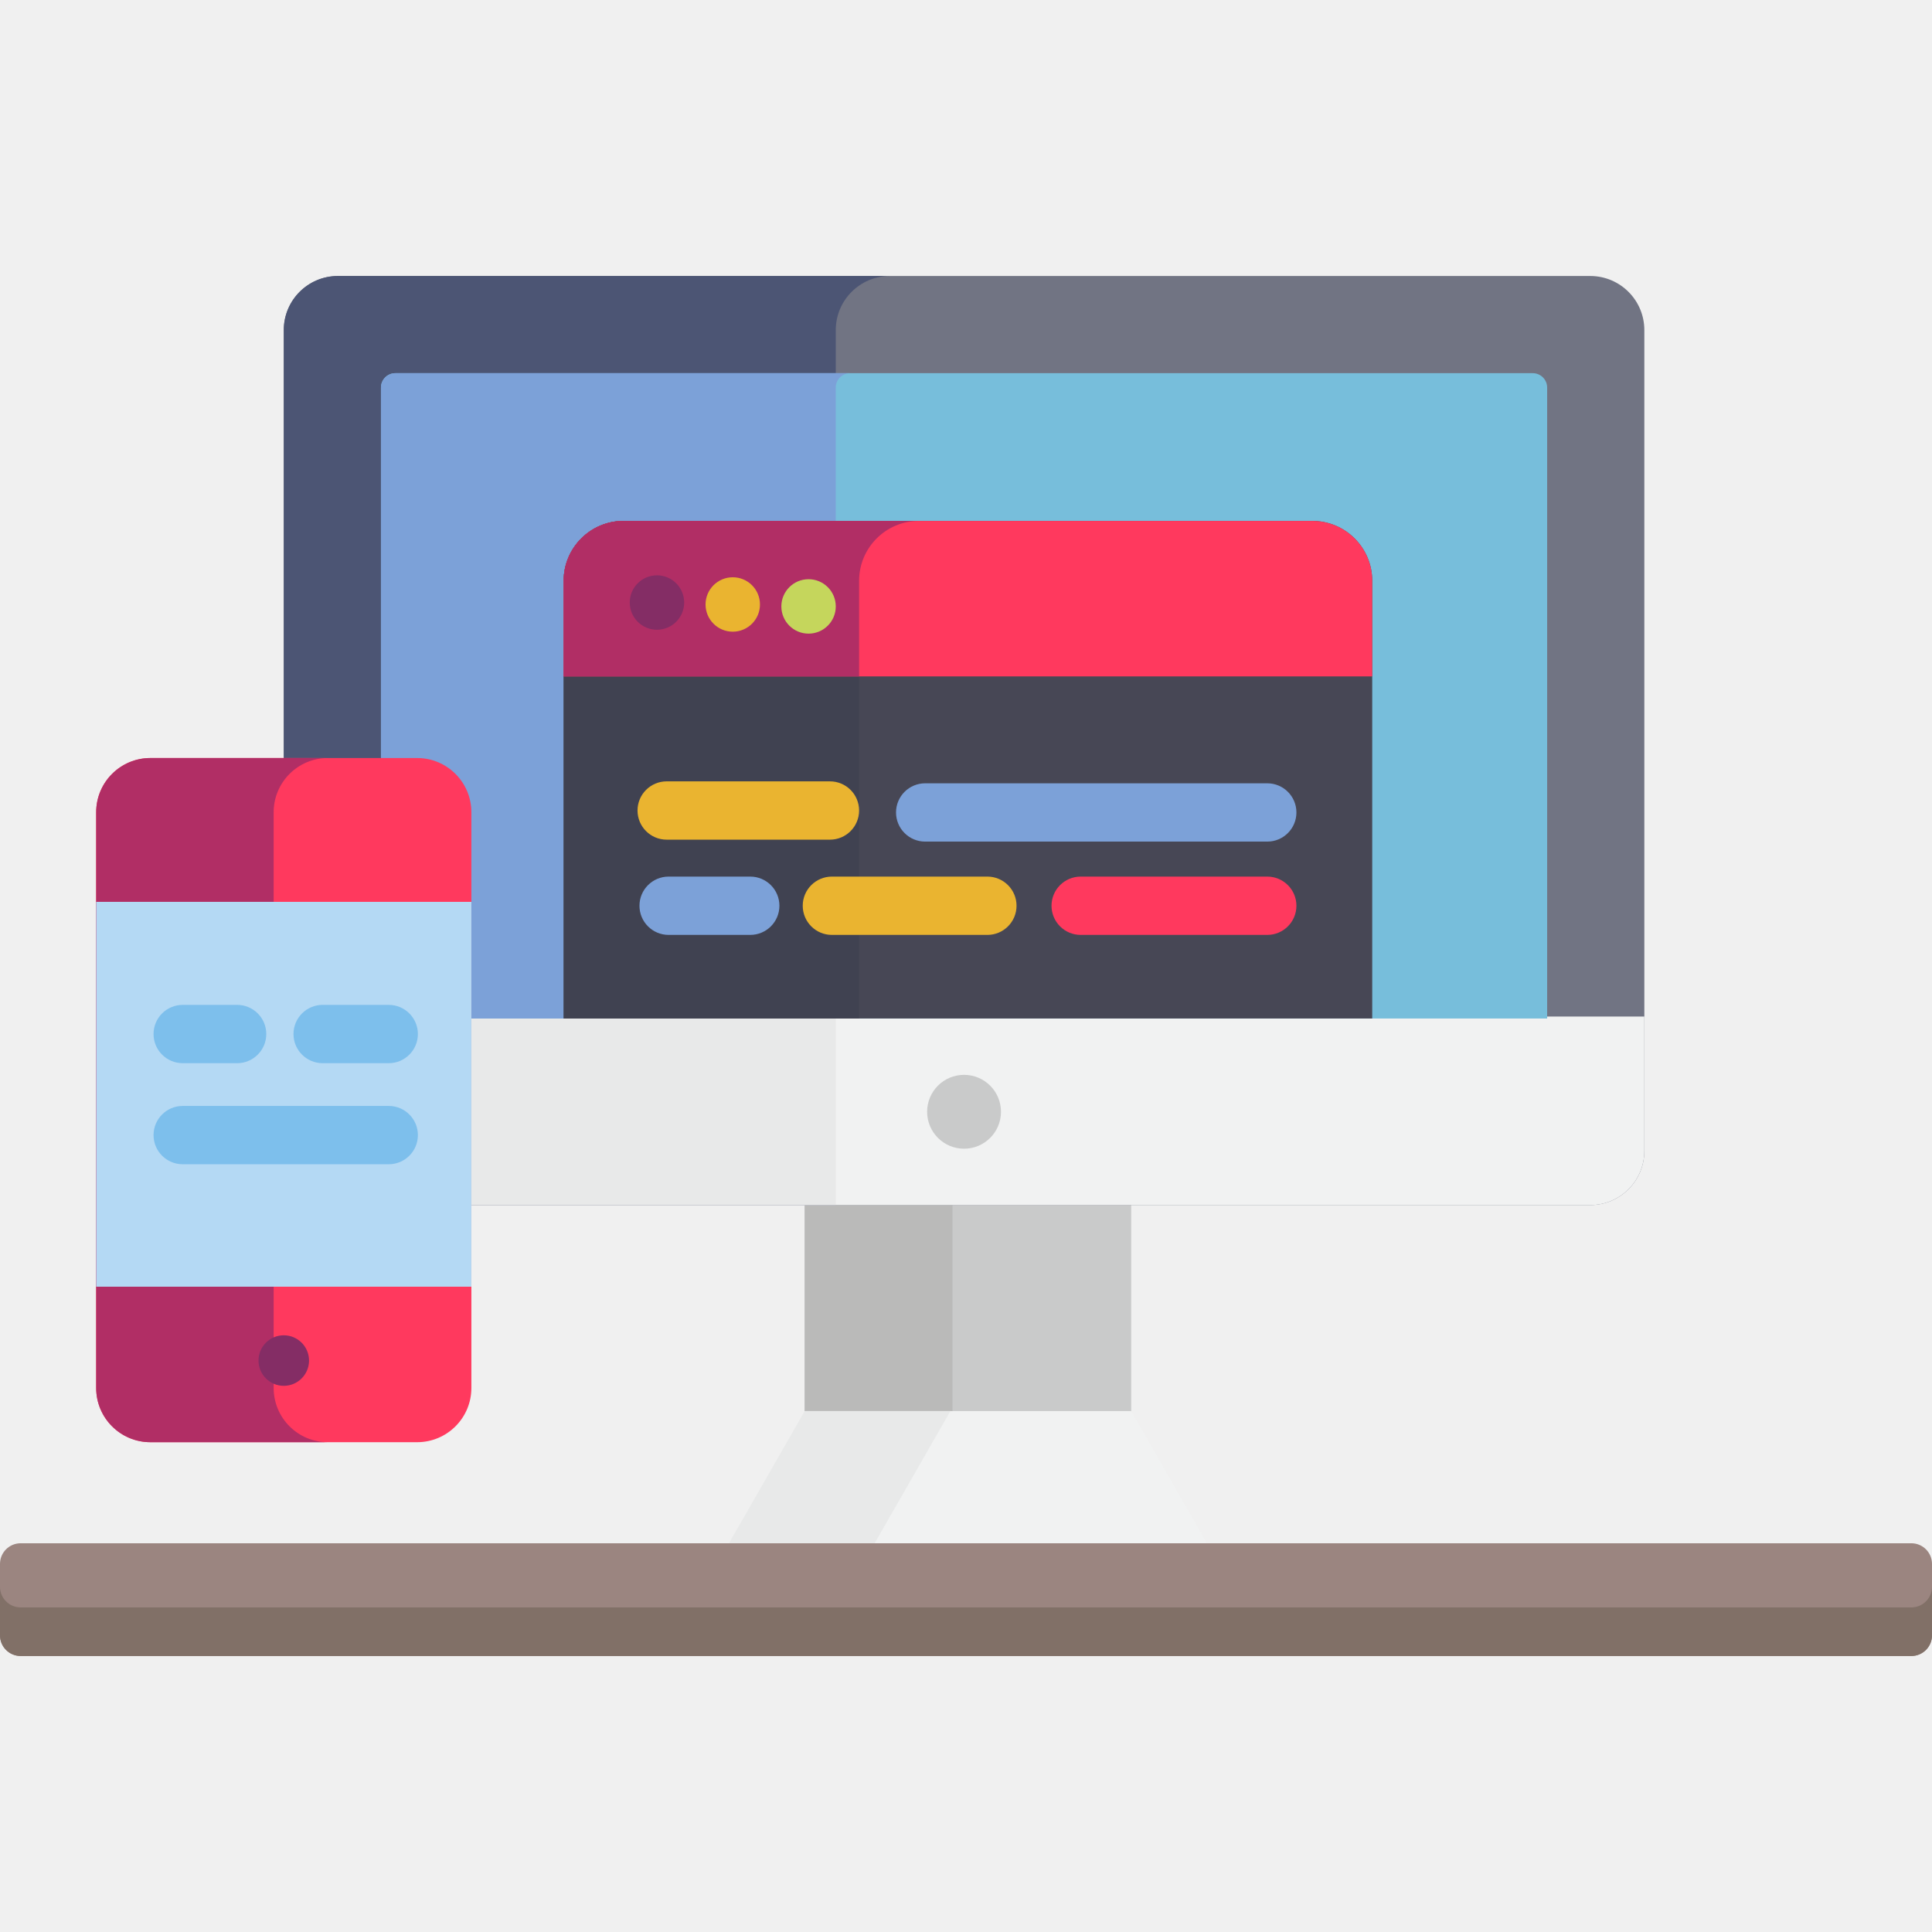
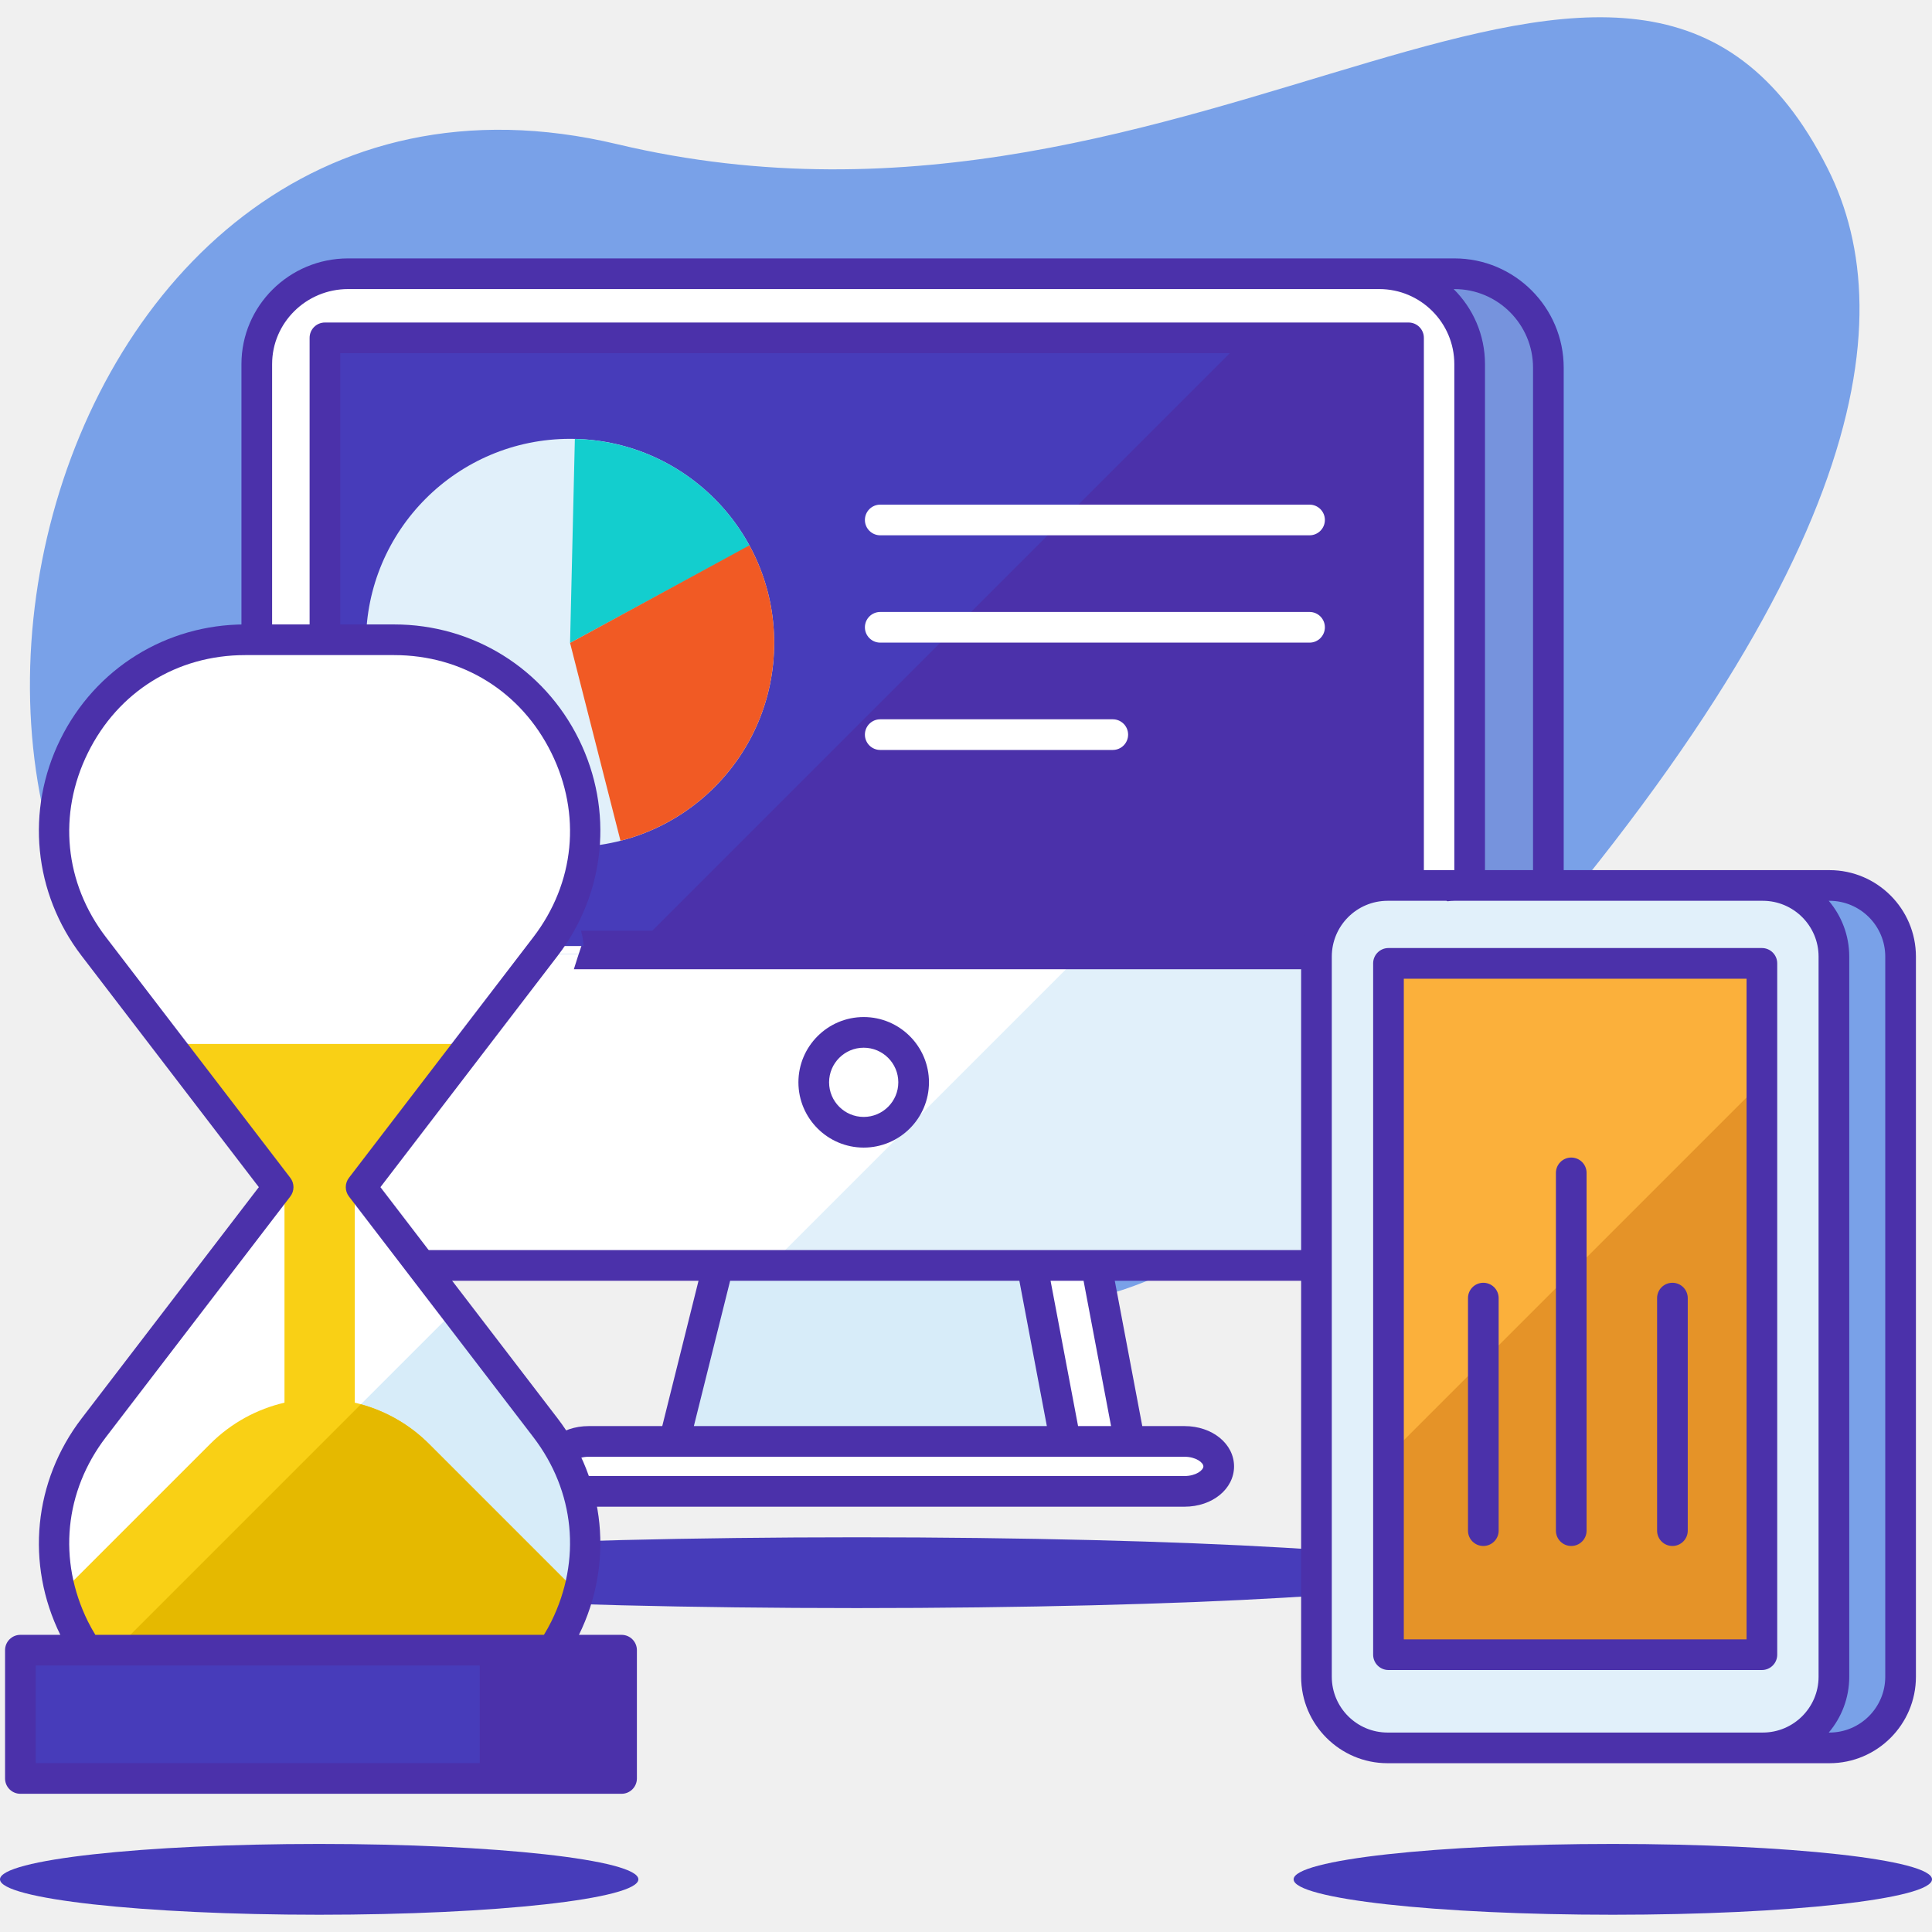
- <svg xmlns="http://www.w3.org/2000/svg" version="1.1" id="Capa_1" x="0px" y="0px" viewBox="0 0 512 512" style="enable-background:new 0 0 512 512;" xml:space="preserve">
-   <rect x="213.247" y="306.098" style="fill:#C9CACA;" width="86.535" height="81.127" />
-   <rect x="213.247" y="306.098" style="fill:#BABAB9;" width="39.167" height="81.127" />
-   <path style="fill:#717483;" d="M421.426,73.143H89.543c-7.922,0-14.34,6.418-14.34,14.34v113.402v118.471h49.717h296.507  c7.922,0,14.34-6.418,14.34-14.34V87.483C435.767,79.561,429.349,73.143,421.426,73.143z" />
-   <path style="fill:#4C5574;" d="M221.489,87.483c0-7.922,6.418-14.34,14.34-14.34H89.543c-7.922,0-14.34,6.418-14.34,14.34v113.402  v118.471h49.717h96.569V200.885V87.483z" />
-   <path style="fill:#F1F2F2;" d="M107.407,269.392v49.964h314.02c7.922,0,14.34-6.418,14.34-14.34v-35.624H107.407z" />
-   <polygon style="fill:#E8E9E9;" points="107.407,269.392 107.407,319.356 124.92,319.356 221.489,319.356 221.489,269.392 " />
-   <path style="fill:#77BEDB;" d="M406.196,98.897H104.774c-2.108,0-3.816,1.708-3.816,3.816v98.172v69.022h23.962h285.092V102.713  C410.012,100.605,408.304,98.897,406.196,98.897z" />
-   <path style="fill:#7CA1D8;" d="M221.489,102.713c0-2.108,1.708-3.816,3.816-3.816H104.774c-2.108,0-3.816,1.708-3.816,3.816v98.172  v69.022h23.962h96.569v-69.022V102.713z" />
-   <circle style="fill:#C9CACA;" cx="255.485" cy="294.632" r="9.787" />
-   <polygon style="fill:#F1F2F2;" points="299.783,373.956 319.851,408.982 193.18,408.982 213.247,373.956 " />
-   <polygon style="fill:#E8E9E9;" points="213.247,373.956 193.18,408.982 231.791,408.982 251.859,373.956 " />
-   <path style="fill:#474755;" d="M363.654,153.919v115.988H149.376V153.919c0-8.767,7.108-15.875,15.875-15.875h182.527  C356.546,138.044,363.654,145.152,363.654,153.919z" />
-   <path style="fill:#404251;" d="M243.545,138.044h-78.294c-8.767,0-15.875,7.108-15.875,15.875v115.988h78.294V153.919  C227.67,145.152,234.778,138.044,243.545,138.044z" />
-   <path style="fill:#FF395E;" d="M347.779,138.044H165.251c-8.767,0-15.875,7.108-15.875,15.875v25.332h214.278v-25.332  C363.654,145.152,356.546,138.044,347.779,138.044z" />
-   <path style="fill:#B12E65;" d="M227.67,153.919c0-8.767,7.108-15.875,15.875-15.875h-78.294c-8.767,0-15.875,7.108-15.875,15.875  v25.332h78.294V153.919z" />
-   <circle style="fill:#842D65;" cx="174.101" cy="159.678" r="7.211" />
-   <circle style="fill:#EAB430;" cx="194.189" cy="160.193" r="7.211" />
-   <circle style="fill:#C5D65C;" cx="214.278" cy="160.708" r="7.211" />
-   <path style="fill:#EAB430;" d="M219.944,222.519h-43.268c-4.268,0-7.726-3.459-7.726-7.726c0-4.267,3.458-7.726,7.726-7.726h43.268  c4.268,0,7.726,3.459,7.726,7.726C227.67,219.06,224.212,222.519,219.944,222.519z" />
-   <path style="fill:#7CA1D8;" d="M198.825,247.759h-21.634c-4.268,0-7.726-3.459-7.726-7.726c0-4.267,3.458-7.726,7.726-7.726h21.634  c4.268,0,7.726,3.459,7.726,7.726C206.551,244.299,203.093,247.759,198.825,247.759z" />
-   <path style="fill:#EAB430;" d="M261.666,247.759h-41.207c-4.268,0-7.726-3.459-7.726-7.726c0-4.267,3.458-7.726,7.726-7.726h41.207  c4.268,0,7.726,3.459,7.726,7.726C269.392,244.299,265.934,247.759,261.666,247.759z" />
-   <path style="fill:#FF395E;" d="M335.839,247.759H286.39c-4.268,0-7.726-3.459-7.726-7.726c0-4.267,3.458-7.726,7.726-7.726h49.449  c4.268,0,7.726,3.459,7.726,7.726C343.565,244.299,340.107,247.759,335.839,247.759z" />
-   <path style="fill:#7CA1D8;" d="M335.839,223.034h-90.656c-4.268,0-7.726-3.459-7.726-7.726c0-4.267,3.458-7.726,7.726-7.726h90.656  c4.268,0,7.726,3.459,7.726,7.726C343.565,219.575,340.107,223.034,335.839,223.034z" />
-   <path style="fill:#9B8580;" d="M512,414.452v18.935c0,3.018-2.452,5.47-5.47,5.47H5.47c-3.018,0-5.47-2.452-5.47-5.47v-18.935  c0-3.018,2.452-5.47,5.47-5.47H506.53C509.548,408.982,512,411.434,512,414.452z" />
-   <path style="fill:#817067;" d="M506.53,425.98H5.47c-3.018,0-5.47-2.452-5.47-5.47v12.877c0,3.018,2.452,5.47,5.47,5.47H506.53  c3.018,0,5.47-2.452,5.47-5.47V420.51C512,423.528,509.548,425.98,506.53,425.98z" />
-   <path style="fill:#FF395E;" d="M124.92,215.256v152.57c0,7.943-6.439,14.371-14.371,14.371H39.858  c-7.932,0-14.371-6.428-14.371-14.371v-152.57c0-7.943,6.439-14.371,14.371-14.371h70.691  C118.481,200.885,124.92,207.314,124.92,215.256z" />
-   <path style="fill:#B12E65;" d="M72.521,367.826v-152.57c0-7.943,6.439-14.371,14.371-14.371H39.858  c-7.932,0-14.371,6.428-14.371,14.371v152.57c0,7.943,6.439,14.371,14.371,14.371h47.034  C78.959,382.197,72.521,375.769,72.521,367.826z" />
-   <rect x="25.487" y="239.002" style="fill:#B4D9F4;" width="99.433" height="101.988" />
-   <circle style="fill:#842D65;" cx="75.203" cy="360.563" r="6.696" />
+ <svg xmlns="http://www.w3.org/2000/svg" version="1.1" id="Capa_1" x="0px" y="0px" viewBox="0 0 512.003 512.003" style="enable-background:new 0 0 512.003 512.003;" xml:space="preserve">
+   <path style="fill:#79A1E8;" d="M87.285,299.773c-139-41.032-83.917-299.704,76.288-261.56  c155.574,37.042,268.684-97.116,320.8,6.476c20.318,40.387,10.211,109.58-102.053,232.121  C284.418,383.674,254.022,348.991,87.285,299.773z" />
  <g>
-     <path style="fill:#7DBFEC;" d="M62.841,281.755H48.419c-4.268,0-7.726-3.459-7.726-7.726c0-4.267,3.458-7.726,7.726-7.726h14.423   c4.268,0,7.726,3.459,7.726,7.726C70.567,278.295,67.109,281.755,62.841,281.755z" />
-     <path style="fill:#7DBFEC;" d="M103.018,308.539h-54.6c-4.268,0-7.726-3.459-7.726-7.726s3.458-7.726,7.726-7.726h54.6   c4.268,0,7.726,3.459,7.726,7.726S107.286,308.539,103.018,308.539z" />
-     <path style="fill:#7DBFEC;" d="M103.018,281.755H85.505c-4.268,0-7.726-3.459-7.726-7.726c0-4.267,3.458-7.726,7.726-7.726h17.513   c4.268,0,7.726,3.459,7.726,7.726C110.744,278.295,107.286,281.755,103.018,281.755z" />
+     <ellipse style="fill:#473CBA;" cx="427.414" cy="498.048" rx="84.589" ry="9.381" />
+     <ellipse style="fill:#473CBA;" cx="84.589" cy="498.048" rx="84.589" ry="9.381" />
+     <ellipse style="fill:#473CBA;" cx="227.07" cy="416.781" rx="159.984" ry="9.381" />
  </g>
+   <path style="fill:#7693DD;" d="M410.335,310.461c0,13.749-11.146,24.894-24.894,24.894h-28.361  c-13.749,0-24.894-11.146-24.894-24.894V97.439c0-13.749,11.146-24.894,24.894-24.894h28.361c13.749,0,24.894,11.146,24.894,24.894  V310.461z" />
+   <g>
+     <path style="fill:#FFFFFF;" d="M389.474,96.494c0-13.227-10.722-23.949-23.949-23.949H92.253   c-13.227,0-24.203,10.722-24.203,23.949v156.3h321.425L389.474,96.494L389.474,96.494z" />
+     <path style="fill:#FFFFFF;" d="M68.05,252.794v58.388c0,13.227,10.976,24.174,24.203,24.174h273.272   c13.227,0,23.949-10.947,23.949-24.174v-58.388H68.05z" />
+   </g>
+   <path style="fill:#E1F0FA;" d="M286.566,252.794l-82.562,82.562h161.52c13.227,0,23.949-10.947,23.949-24.174v-58.388H286.566z" />
+   <circle style="fill:#FFFFFF;" cx="228.889" cy="286.825" r="13.236" />
+   <path style="fill:#4B31AA;" d="M228.89,304.126c-9.539,0-17.299-7.76-17.299-17.298s7.761-17.299,17.299-17.299  s17.298,7.761,17.298,17.299S238.428,304.126,228.89,304.126z M228.89,277.656c-5.058,0-9.172,4.115-9.172,9.172  c0,5.057,4.115,9.171,9.172,9.171s9.171-4.114,9.171-9.171C238.061,281.771,233.947,277.656,228.89,277.656z" />
+   <polygon style="fill:#FFFFFF;" points="299.349,381.995 216.157,381.995 207.334,335.356 290.526,335.356 " />
+   <polygon style="fill:#D7ECF9;" points="282.333,381.995 178.681,381.995 190.317,335.356 273.509,335.356 " />
+   <path style="fill:#FFFFFF;" d="M322.975,388.612c0-3.655-4.056-6.617-9.059-6.617h-157.9c-5.004,0-9.06,2.963-9.06,6.617l0,0  c0,3.655,4.056,6.617,9.06,6.617h157.899C318.919,395.229,322.975,392.267,322.975,388.612L322.975,388.612z" />
+   <g>
+     <path style="fill:#4B31AA;" d="M347.741,331.292H97.973c0.048,2.723-0.116,5.43-0.385,8.127h87.528l-9.609,38.511h-19.491   c-7.359,0-13.123,4.691-13.123,10.682c0,5.989,5.764,10.681,13.123,10.681h157.899c7.359,0,13.124-4.691,13.124-10.681   s-5.765-10.682-13.124-10.682h-11.198l-7.286-38.511h53.514C348.51,336.715,348.068,334.01,347.741,331.292z M193.492,339.419   h25.869h50.781l7.287,38.511h-56.952h-36.594L193.492,339.419z M313.914,386.058c3.004,0,4.997,1.538,4.997,2.555   c0,1.017-1.993,2.554-4.997,2.554H156.016c-3.003,0-4.996-1.537-4.996-2.554c0-1.017,1.993-2.555,4.996-2.555H313.914z    M294.445,377.931h-8.744l-7.287-38.511h8.745L294.445,377.931z" />
+     <path style="fill:#4B31AA;" d="M349.957,248.862c0.002-0.045,0.009-0.086,0.011-0.131H154.399c0.015,0.628-0.074,1.261-0.291,1.877   c-0.725,2.065-1.365,4.163-2.028,6.249h198.968C350.399,254.245,349.86,251.607,349.957,248.862z" />
+   </g>
+   <rect x="86.113" y="89.529" style="fill:#473CBA;" width="287.167" height="161.183" />
+   <g>
+     <polygon style="fill:#4B31AA;" points="373.281,89.533 329.959,89.533 168.773,250.718 373.281,250.718  " />
+     <path style="fill:#4B31AA;" d="M385.441,68.481H92.253c-15.587,0-28.267,12.567-28.267,28.013v92.318   c2.706,0.145,5.415,0.21,8.127,0.216V96.494c0-10.965,9.035-19.886,20.14-19.886h273.272c10.965,0,19.886,8.921,19.886,19.886   v139.038c2.565,0.684,5.315,0.926,8.127,0.924V96.494c0-7.768-3.181-14.807-8.305-19.886h0.209   c11.486,0,20.831,9.345,20.831,20.832v136.205c2.709,0.181,5.417,0.362,8.127,0.541V97.439   C414.398,81.472,401.408,68.481,385.441,68.481z" />
+     <path style="fill:#4B31AA;" d="M373.28,85.469H86.112c-2.244,0-4.063,1.819-4.063,4.063v99.04c2.712-0.082,5.421-0.077,8.127-0.003   V93.596h279.042v153.058H153.988c0.701,2.657,0.908,5.378,0.823,8.127H373.28c2.244,0,4.063-1.819,4.063-4.063V89.533   C377.343,87.289,375.524,85.469,373.28,85.469z" />
+   </g>
+   <circle style="fill:#E1F0FA;" cx="151.076" cy="170.389" r="54.093" />
+   <path style="fill:#13CECE;" d="M152.345,116.327l-1.27,54.061l47.582-25.752C189.693,128.107,172.36,116.79,152.345,116.327z" />
+   <path style="fill:#F15A24;" d="M205.169,170.388c0-9.369-2.384-18.18-6.575-25.864l-47.519,25.864l13.363,52.426  C187.851,216.865,205.169,195.65,205.169,170.388z" />
+   <path style="fill:#79A1E8;" d="M484.83,463.21h-99.431c-10.41,0-18.85-8.44-18.85-18.85V253.509c0-10.41,8.44-18.85,18.85-18.85  h99.431c10.41,0,18.85,8.44,18.85,18.85V444.36C503.679,454.77,495.241,463.21,484.83,463.21z" />
+   <path style="fill:#E1F0FA;" d="M467.159,463.21h-99.431c-10.41,0-18.85-8.44-18.85-18.85V253.509c0-10.41,8.44-18.85,18.85-18.85  h99.431c10.41,0,18.85,8.44,18.85,18.85V444.36C486.009,454.77,477.569,463.21,467.159,463.21z" />
+   <path style="fill:#4B31AA;" d="M484.83,230.596H367.728c-12.635,0-22.913,10.278-22.913,22.913V444.36  c0,12.635,10.278,22.913,22.913,22.913h117.102c12.635,0,22.913-10.278,22.913-22.913V253.509  C507.743,240.875,497.464,230.596,484.83,230.596z M385.688,459.147h-17.96c-8.153,0-14.787-6.632-14.787-14.787V253.509  c0-8.153,6.632-14.787,14.787-14.787h15.593c0.088,0.04,0.176,0.084,0.264,0.123c0.595-0.073,1.198-0.123,1.813-0.123h81.76  c8.153,0,14.787,6.632,14.787,14.787V444.36c0,8.153-6.632,14.787-14.787,14.787L385.688,459.147L385.688,459.147z M499.616,444.36  c0,8.153-6.632,14.787-14.787,14.787h-0.187c3.383-3.994,5.429-9.155,5.429-14.787V253.509c0-5.632-2.046-10.792-5.429-14.787h0.187  c8.153,0,14.787,6.632,14.787,14.787V444.36z" />
+   <rect x="367.967" y="255.303" style="fill:#FBB03B;" width="98.963" height="183.207" />
+   <polygon style="fill:#E59328;" points="367.963,385.739 367.963,438.512 466.923,438.512 466.923,286.779 " />
+   <g>
+     <path style="fill:#4B31AA;" d="M466.923,442.575h-98.96c-2.244,0-4.063-1.819-4.063-4.063V255.303c0-2.244,1.819-4.063,4.063-4.063   h98.96c2.244,0,4.063,1.819,4.063,4.063v183.21C470.987,440.756,469.167,442.575,466.923,442.575z M372.027,434.448h90.833V259.367   h-90.833V434.448z" />
+     <path style="fill:#4B31AA;" d="M393.098,409.703c-2.244,0-4.063-1.819-4.063-4.063v-61.627c0-2.244,1.819-4.063,4.063-4.063   c2.244,0,4.063,1.819,4.063,4.063v61.627C397.161,407.883,395.342,409.703,393.098,409.703z" />
+     <path style="fill:#4B31AA;" d="M416.399,409.703c-2.244,0-4.063-1.819-4.063-4.063v-94.811c0-2.244,1.819-4.063,4.063-4.063   c2.244,0,4.063,1.819,4.063,4.063v94.811C420.463,407.883,418.643,409.703,416.399,409.703z" />
+     <path style="fill:#4B31AA;" d="M443.212,409.703c-2.244,0-4.063-1.819-4.063-4.063v-61.627c0-2.244,1.819-4.063,4.063-4.063   c2.244,0,4.063,1.819,4.063,4.063v61.627C447.276,407.883,445.456,409.703,443.212,409.703z" />
+   </g>
+   <g>
+     <path style="fill:#FFFFFF;" d="M347.047,141.861H233.273c-2.244,0-4.063-1.819-4.063-4.063s1.819-4.063,4.063-4.063h113.774   c2.244,0,4.063,1.819,4.063,4.063S349.291,141.861,347.047,141.861z" />
+     <path style="fill:#FFFFFF;" d="M347.047,170.304H233.273c-2.244,0-4.063-1.819-4.063-4.063s1.819-4.063,4.063-4.063h113.774   c2.244,0,4.063,1.819,4.063,4.063S349.291,170.304,347.047,170.304z" />
+     <path style="fill:#FFFFFF;" d="M294.9,198.747h-61.627c-2.244,0-4.063-1.819-4.063-4.063s1.819-4.063,4.063-4.063H294.9   c2.244,0,4.063,1.819,4.063,4.063S297.144,198.747,294.9,198.747z" />
+     <path style="fill:#FFFFFF;" d="M95.701,314.608l48.86-63.774c25.477-33.253,1.768-81.286-40.124-81.286H64.973   c-41.891,0-65.601,48.033-40.124,81.286l48.86,63.774l-48.86,63.774c-25.477,33.253-1.768,81.286,40.124,81.286h39.464   c41.891,0,65.601-48.033,40.124-81.286L95.701,314.608z" />
+   </g>
+   <path style="fill:#D7ECF9;" d="M120.637,347.155l-94.439,94.44c8.968,10.82,22.498,18.074,38.776,18.074h39.464  c41.891,0,65.601-48.033,40.124-81.287L120.637,347.155z" />
+   <path style="fill:#F9D015;" d="M113.713,382.666c-5.625-5.625-12.478-9.266-19.694-10.942v-61.311h0.194l25.858-33.75H49.339  l25.858,33.75h0.195v61.311c-7.217,1.675-14.07,5.316-19.695,10.941L19.092,419.27c4.475,20.682,22.408,38.019,46.909,38.019h37.408  c24.501,0,42.435-17.335,46.909-38.017L113.713,382.666z" />
+   <path style="fill:#E5B900;" d="M113.713,382.666c-5.202-5.202-11.459-8.685-18.078-10.508l-67.103,67.103  c8.486,10.748,21.597,18.028,37.469,18.028h37.408c24.501,0,42.435-17.335,46.909-38.017L113.713,382.666z" />
+   <rect x="38.917" y="437.321" style="fill:#4B31AA;" width="125.801" height="33.995" />
+   <rect x="5.401" y="437.321" style="fill:#473CBA;" width="125.801" height="33.995" />
+   <path style="fill:#4B31AA;" d="M164.723,433.253h-11.298c9.244-18.766,7.085-40.734-5.639-57.342l-46.967-61.303l46.966-61.304  c12.734-16.62,14.887-38.609,5.62-57.383c-9.268-18.775-28.031-30.439-48.969-30.439H64.973c-20.937,0-39.701,11.663-48.969,30.439  c-9.267,18.774-7.114,40.763,5.62,57.383l46.967,61.304l-46.966,61.303c-12.724,16.609-14.884,38.578-5.639,57.342H5.402  c-2.244,0-4.063,1.819-4.063,4.063v33.995c0,2.244,1.819,4.063,4.063,4.063h159.321c2.244,0,4.063-1.819,4.063-4.063v-33.995  C168.787,435.072,166.967,433.253,164.723,433.253z M23.292,429.696c-8.008-16.223-6.22-34.482,4.783-48.844l48.861-63.773  c1.117-1.459,1.118-3.484,0-4.942l-48.861-63.774c-11.003-14.362-12.79-32.621-4.783-48.844  c8.008-16.224,23.59-25.909,41.681-25.909h39.464c18.092,0,33.673,9.685,41.681,25.909c8.008,16.223,6.22,34.482-4.783,48.844  l-48.861,63.774c-1.118,1.459-1.118,3.484,0,4.942l48.861,63.773c11.003,14.362,12.79,32.621,4.783,48.844  c-0.607,1.23-1.275,2.406-1.97,3.556H25.27C24.573,432.102,23.9,430.929,23.292,429.696z M9.466,467.248V441.38H127.14v25.868H9.466  z M160.66,467.248h-25.393V441.38h25.393V467.248z" />
  <g>
</g>
  <g>
</g>
  <g>
</g>
  <g>
</g>
  <g>
</g>
  <g>
</g>
  <g>
</g>
  <g>
</g>
  <g>
</g>
  <g>
</g>
  <g>
</g>
  <g>
</g>
  <g>
</g>
  <g>
</g>
  <g>
</g>
</svg>
